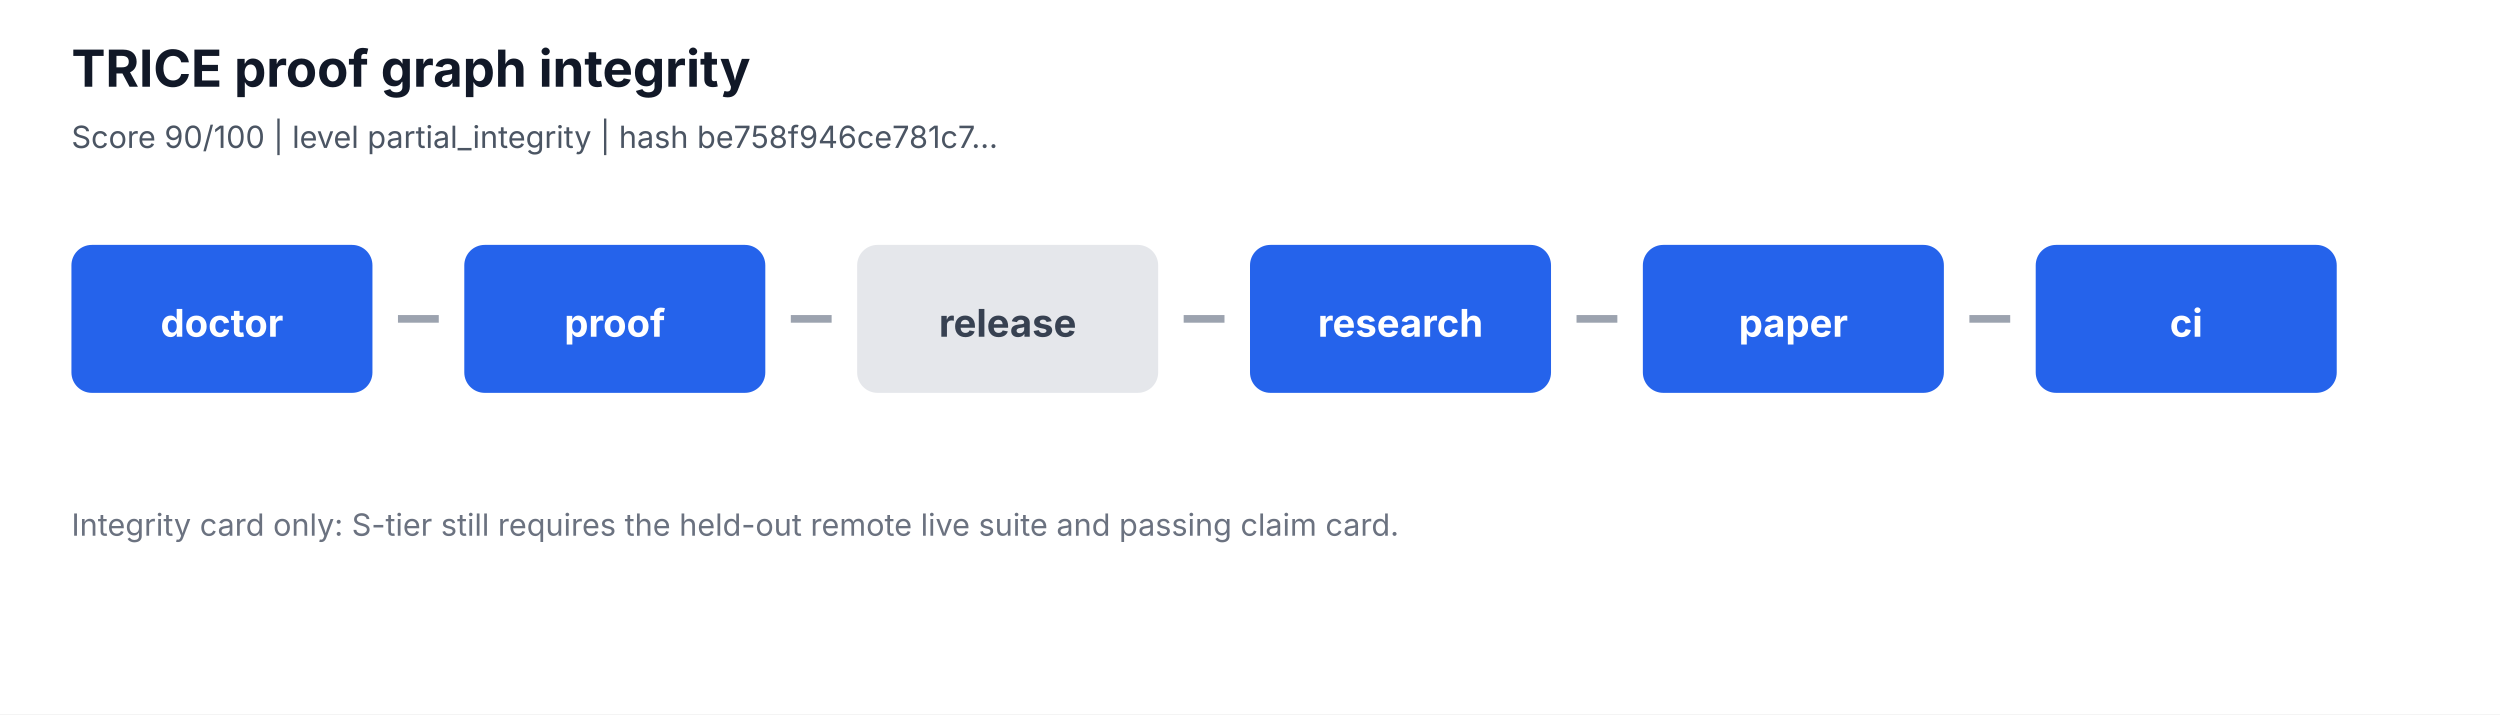
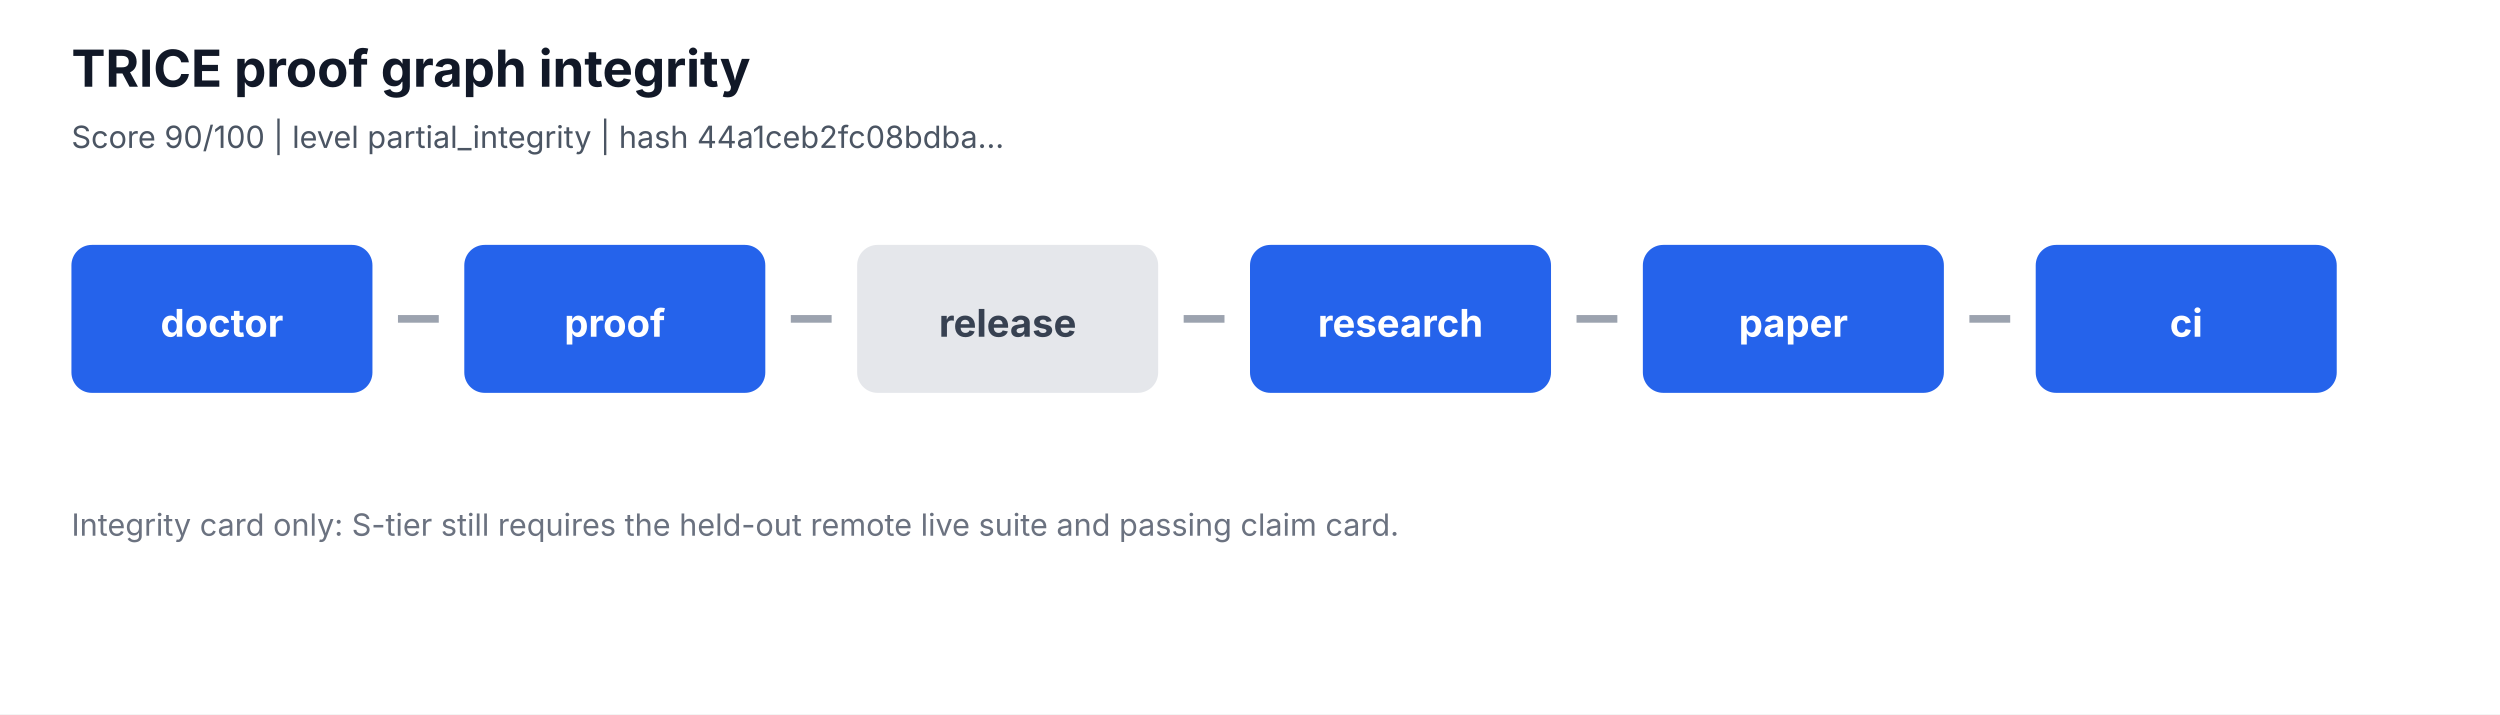
<svg xmlns="http://www.w3.org/2000/svg" width="980" height="280" viewBox="0 0 980 280">
  <rect width="100%" height="100%" fill="#ffffff" />
  <text x="28" y="34" font-family="Inter,Segoe UI,Arial" font-size="20" font-weight="700" fill="#111827">TRICE proof graph integrity</text>
-   <text x="28" y="58" font-family="Inter,Segoe UI,Arial" font-size="12" fill="#4b5563">Score 90/100 | level partial_integrity | hash be758f946ce781c7...</text>
+   <text x="28" y="58" font-family="Inter,Segoe UI,Arial" font-size="12" fill="#4b5563">Score 90/100 | level partial_integrity | hash 44a1ceb2fc08bdba...</text>
  <rect x="28" y="96" width="118" height="58" rx="8" fill="#2563eb" />
  <text x="87" y="132" text-anchor="middle" font-family="Inter,Segoe UI,Arial" font-size="15" font-weight="700" fill="#ffffff">doctor</text>
  <line x1="156" y1="125" x2="172" y2="125" stroke="#9ca3af" stroke-width="3" />
  <rect x="182" y="96" width="118" height="58" rx="8" fill="#2563eb" />
  <text x="241" y="132" text-anchor="middle" font-family="Inter,Segoe UI,Arial" font-size="15" font-weight="700" fill="#ffffff">proof</text>
  <line x1="310" y1="125" x2="326" y2="125" stroke="#9ca3af" stroke-width="3" />
  <rect x="336" y="96" width="118" height="58" rx="8" fill="#e5e7eb" />
  <text x="395" y="132" text-anchor="middle" font-family="Inter,Segoe UI,Arial" font-size="15" font-weight="700" fill="#374151">release</text>
  <line x1="464" y1="125" x2="480" y2="125" stroke="#9ca3af" stroke-width="3" />
  <rect x="490" y="96" width="118" height="58" rx="8" fill="#2563eb" />
  <text x="549" y="132" text-anchor="middle" font-family="Inter,Segoe UI,Arial" font-size="15" font-weight="700" fill="#ffffff">research</text>
  <line x1="618" y1="125" x2="634" y2="125" stroke="#9ca3af" stroke-width="3" />
  <rect x="644" y="96" width="118" height="58" rx="8" fill="#2563eb" />
  <text x="703" y="132" text-anchor="middle" font-family="Inter,Segoe UI,Arial" font-size="15" font-weight="700" fill="#ffffff">paper</text>
  <line x1="772" y1="125" x2="788" y2="125" stroke="#9ca3af" stroke-width="3" />
  <rect x="798" y="96" width="118" height="58" rx="8" fill="#2563eb" />
  <text x="857" y="132" text-anchor="middle" font-family="Inter,Segoe UI,Arial" font-size="15" font-weight="700" fill="#ffffff">ci</text>
  <text x="28" y="210" font-family="Inter,Segoe UI,Arial" font-size="12" fill="#6b7280">Integrity card only: S-tier still requires the held-out remote live suite and passing claim card.</text>
</svg>
